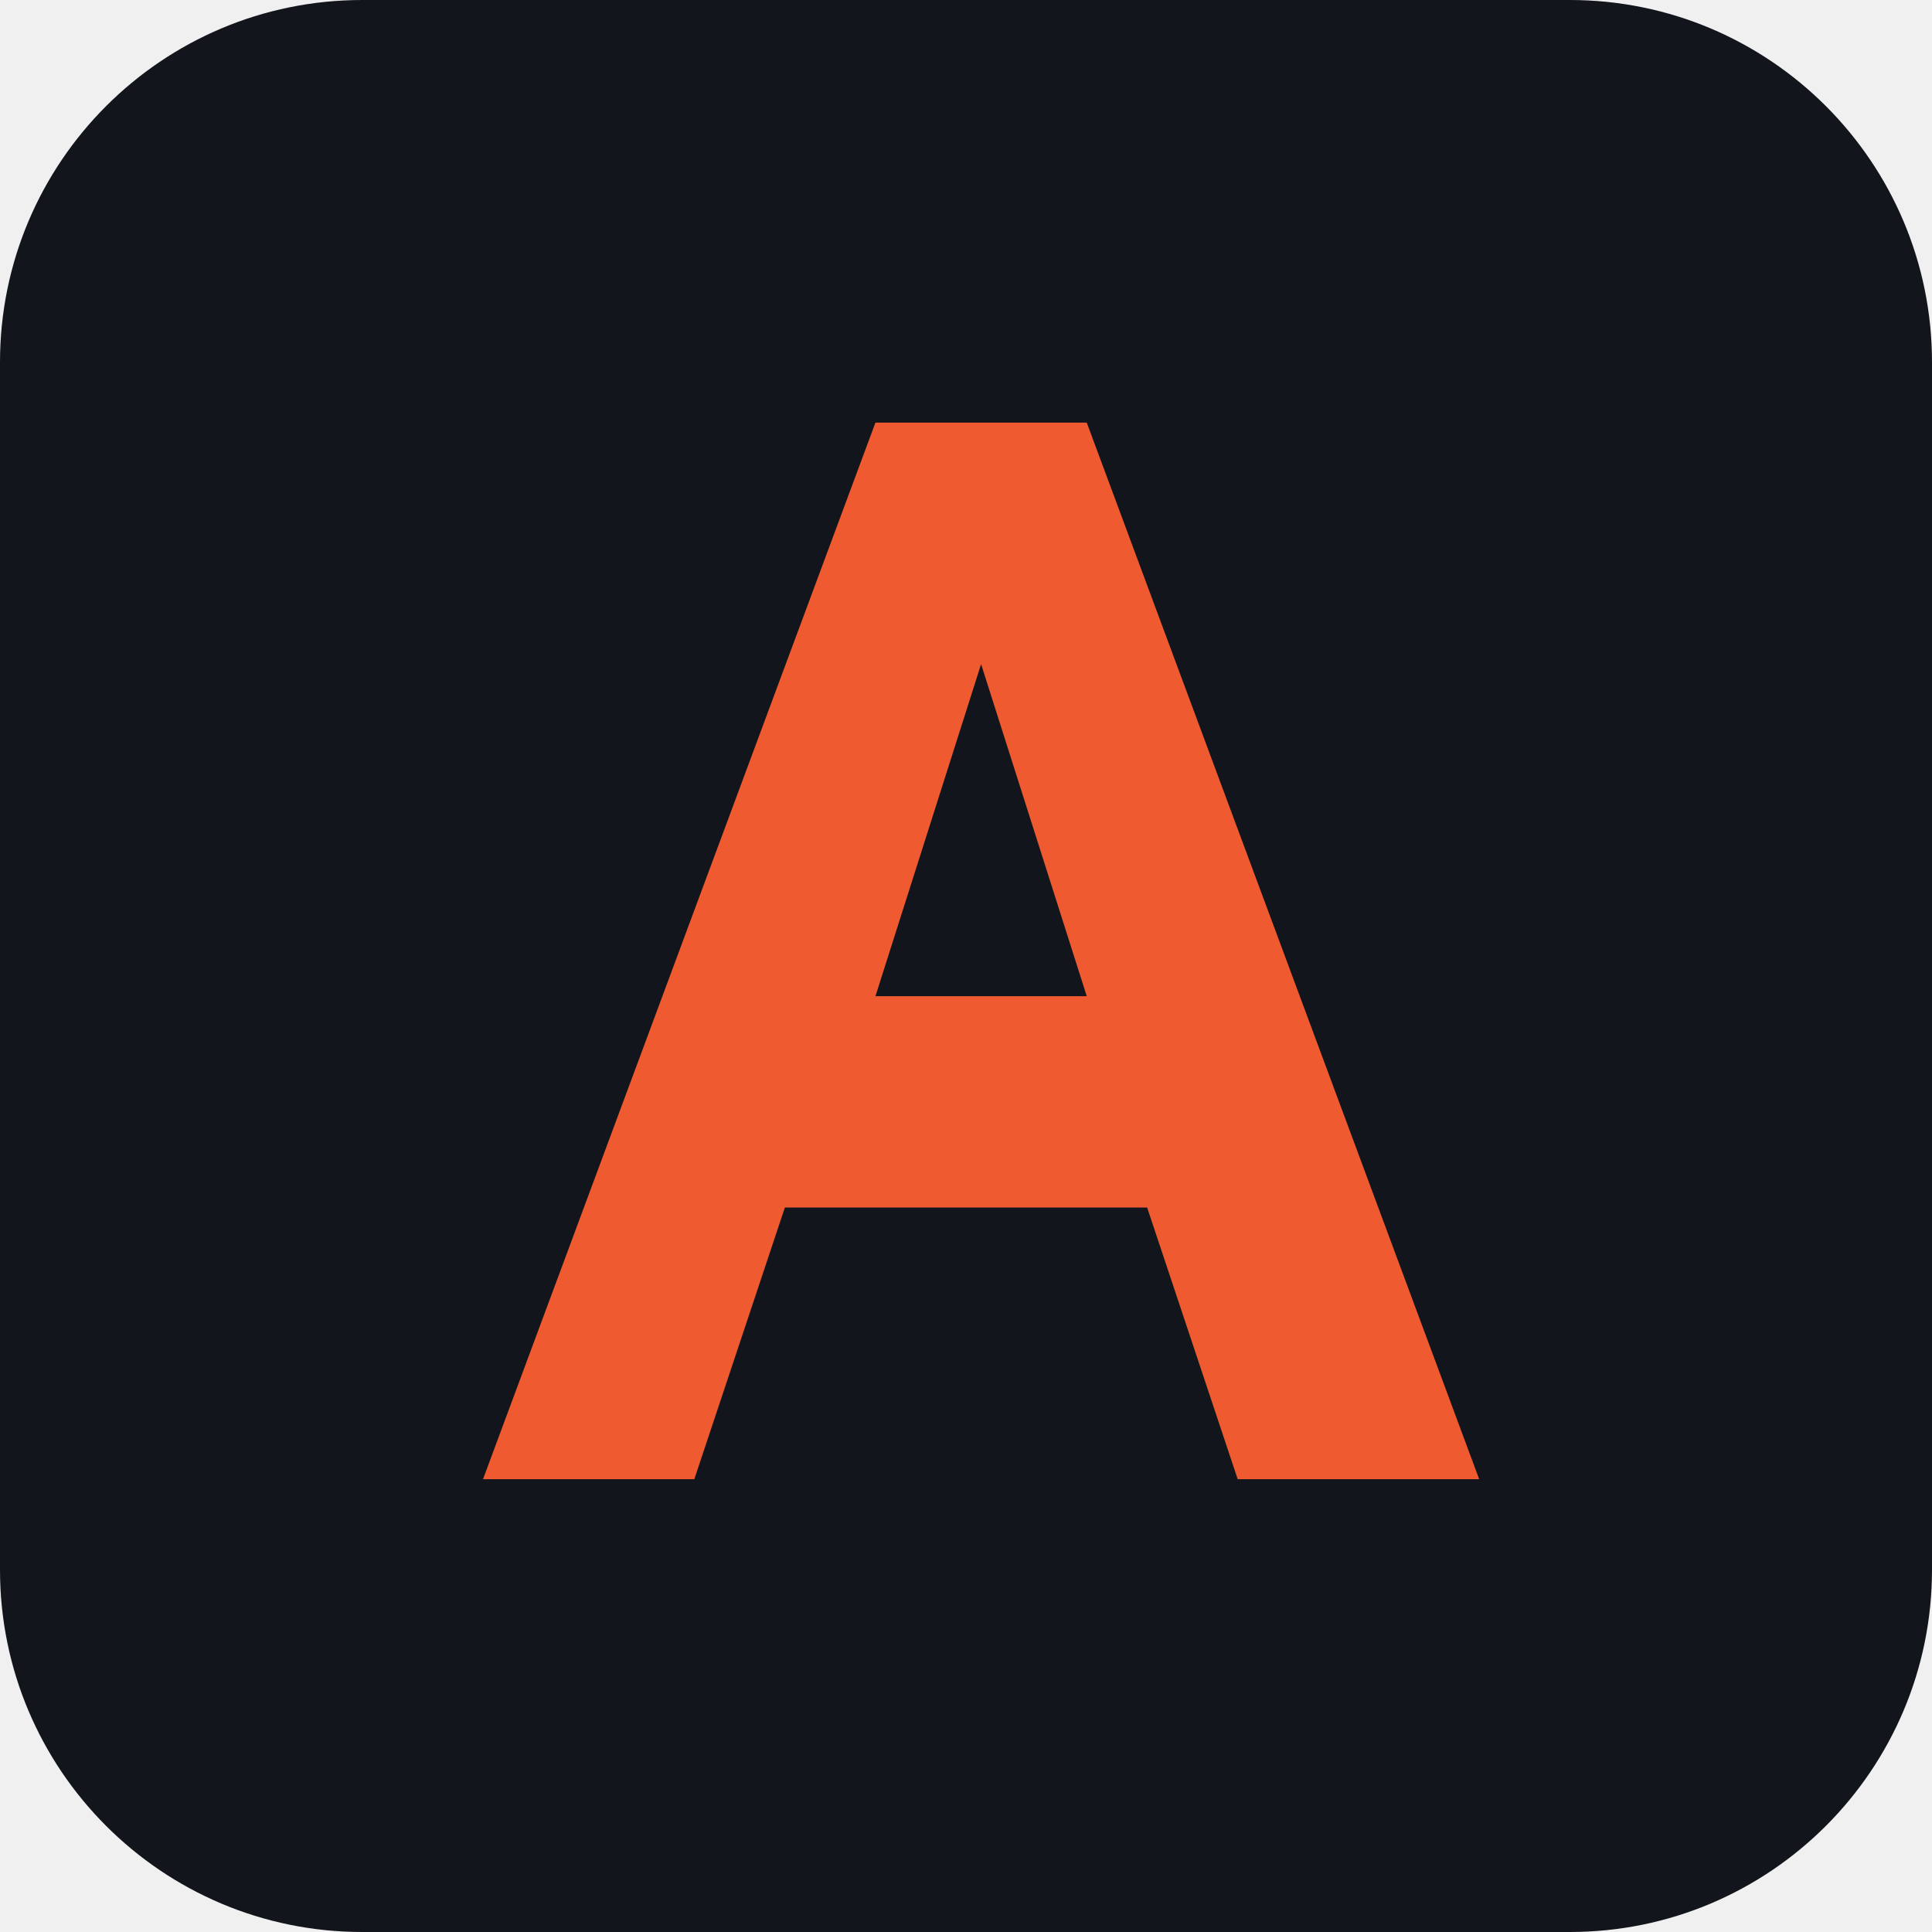
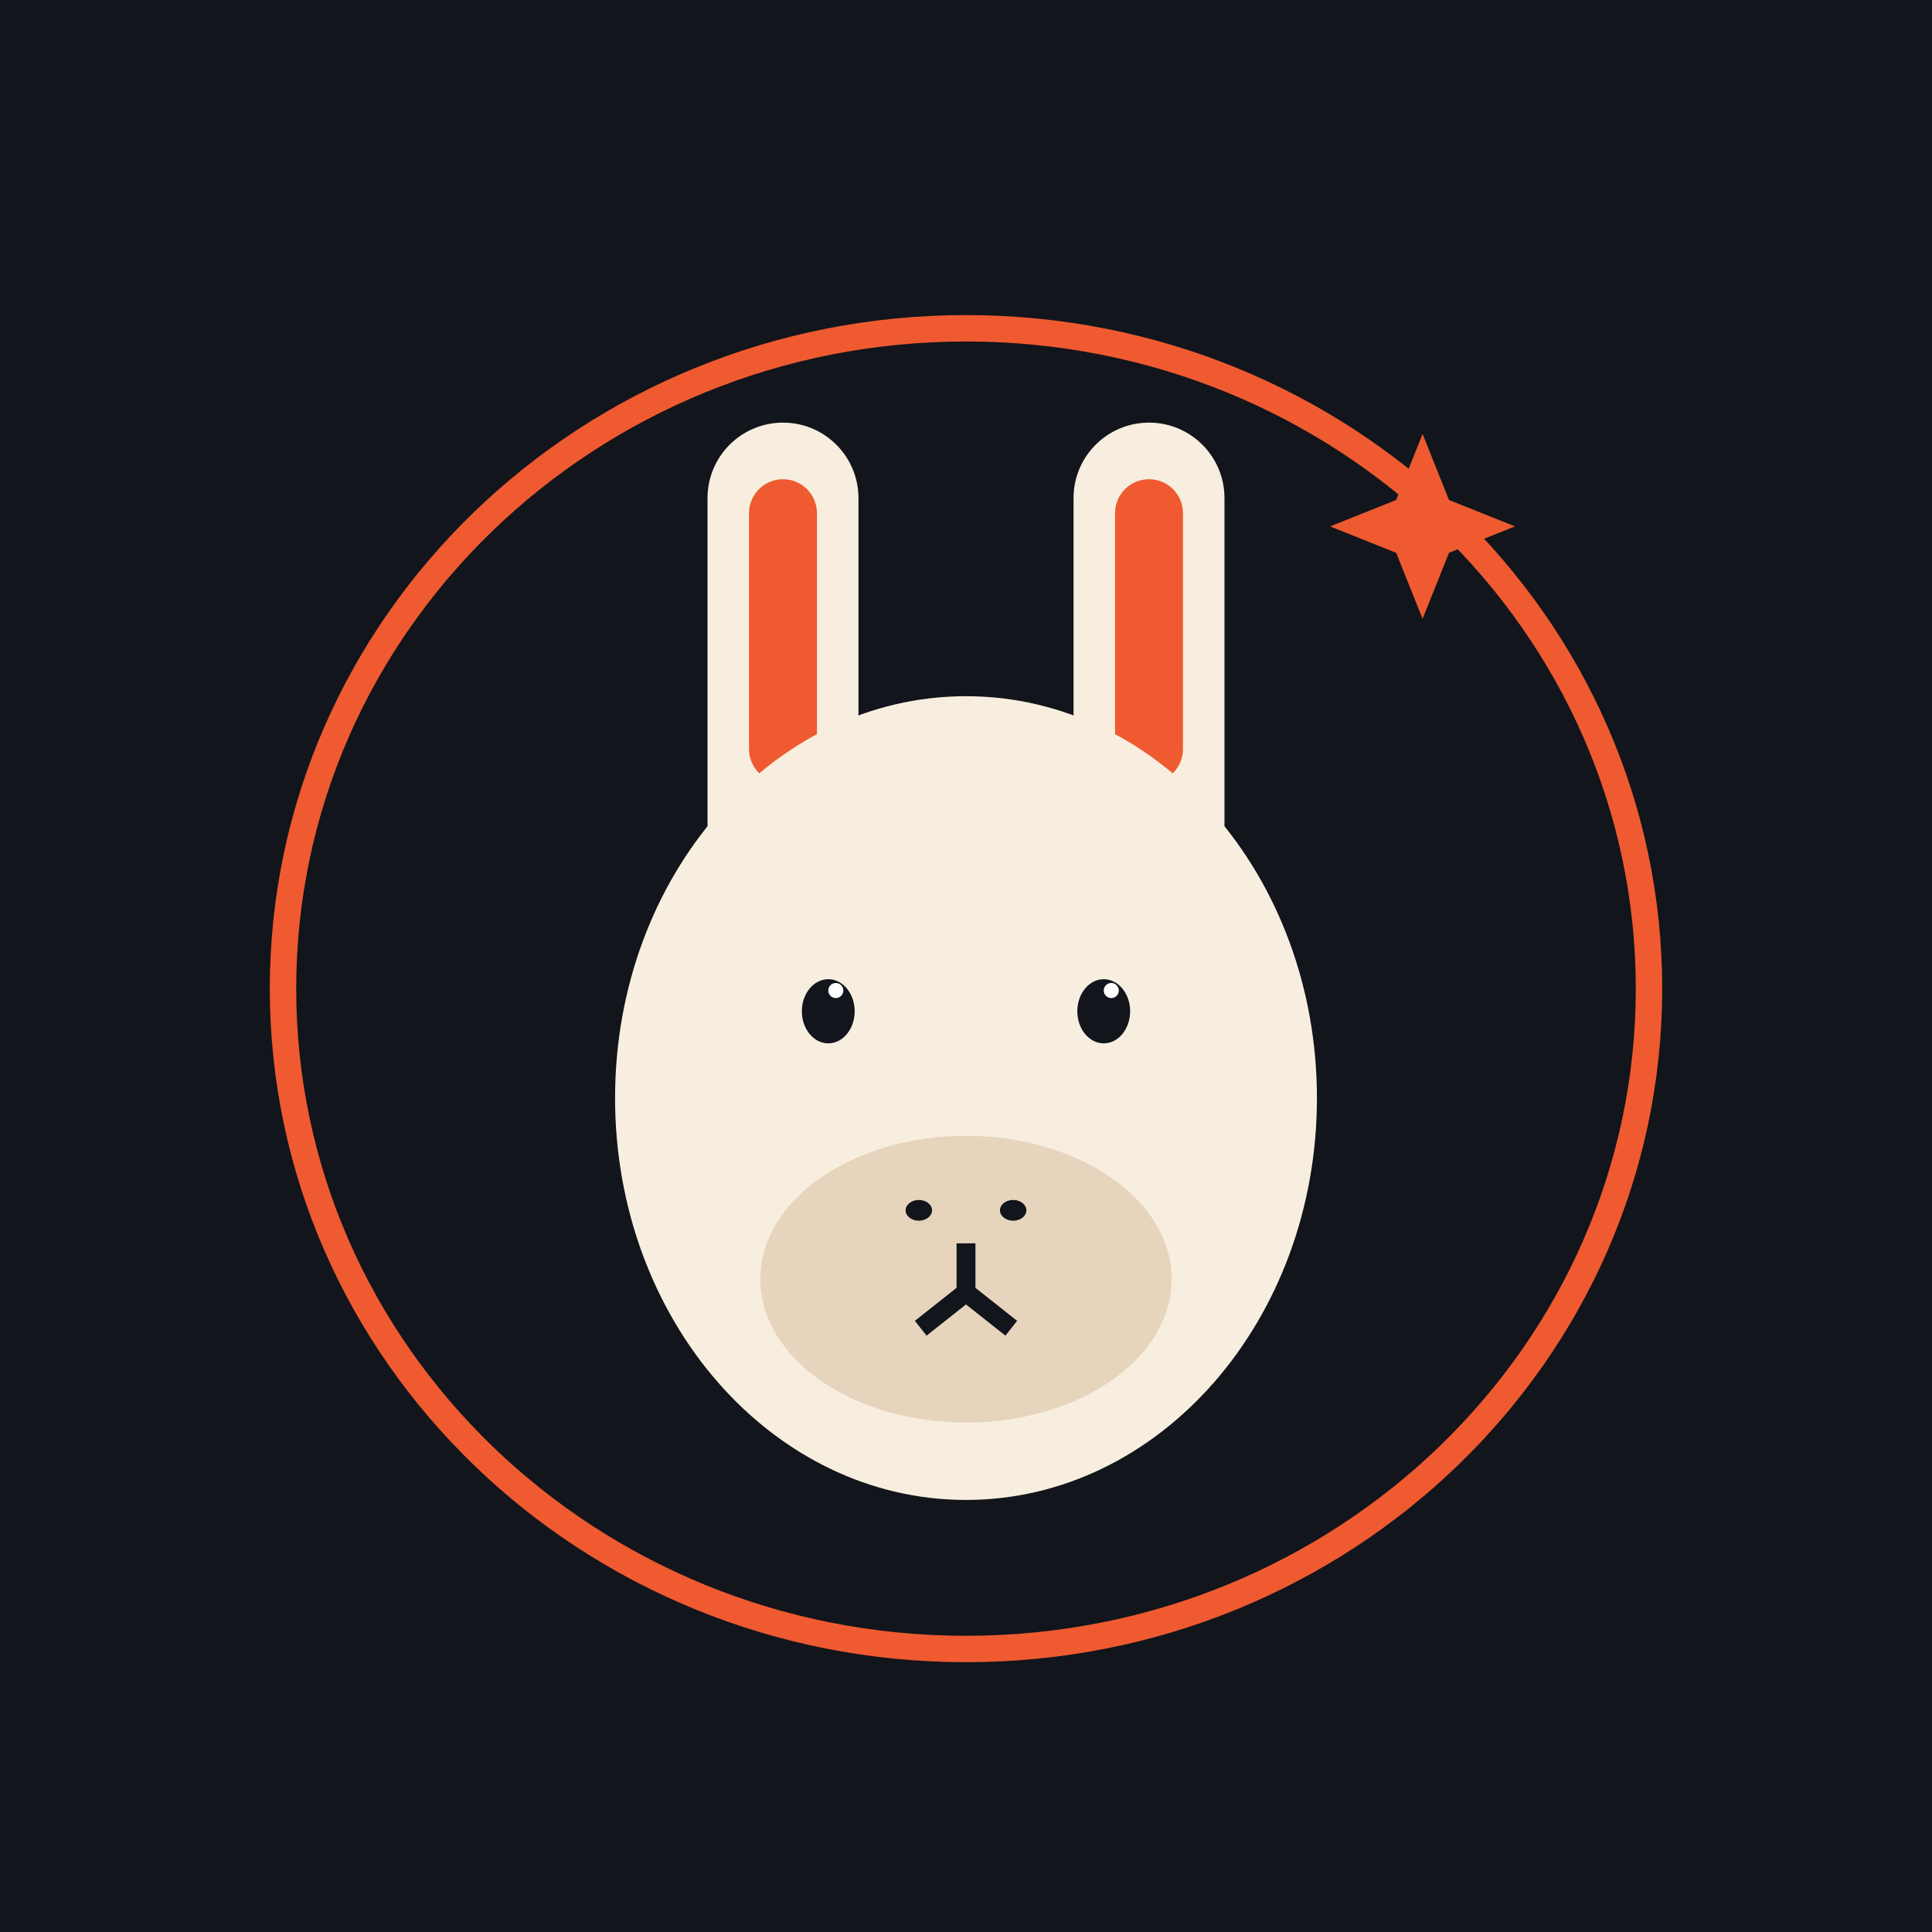
- <svg xmlns="http://www.w3.org/2000/svg" viewBox="0 0 64 64">
-   <rect width="64" height="64" rx="12" fill="#12151b" />
-   <path d="M16 49 29 14h7l13 35h-8l-3-9H26l-3 9Zm13-16h7l-3.5-11Z" fill="#ef5a31" />
+ <svg xmlns="http://www.w3.org/2000/svg" viewBox="0 0 1024 1024" role="img">
+   <rect fill="#12151b" x="0" y="0" width="1024" height="1024" />
+   <ellipse fill="none" cx="512.0" cy="524.0" rx="362.0" ry="350.0" stroke="#ef5a31" stroke-width="14" />
+   <rect fill="#f8eedf" x="375" y="224" width="80" height="252" rx="40" />
+   <rect fill="#f8eedf" x="569" y="224" width="80" height="252" rx="40" />
+   <rect fill="#ef5a31" x="397" y="254" width="36" height="161" rx="18" />
+   <rect fill="#ef5a31" x="591" y="254" width="36" height="161" rx="18" />
+   <ellipse fill="#f8eedf" cx="512.0" cy="582.0" rx="186.0" ry="213.0" />
+   <ellipse fill="#e7d4bd" cx="512.0" cy="678.0" rx="109.0" ry="76.0" />
+   <ellipse fill="#12151b" cx="439.0" cy="536.0" rx="14.0" ry="17.0" />
+   <ellipse fill="#12151b" cx="585.0" cy="536.0" rx="14.0" ry="17.0" />
+   <ellipse fill="#ffffff" cx="443.0" cy="525.0" rx="4.0" ry="4.0" />
+   <ellipse fill="#ffffff" cx="589.0" cy="525.0" rx="4.0" ry="4.0" />
+   <ellipse fill="#12151b" cx="487.0" cy="641.5" rx="7.0" ry="5.5" />
+   <ellipse fill="#12151b" cx="537.0" cy="641.5" rx="7.0" ry="5.5" />
+   <line fill="none" x1="512" y1="659" x2="512" y2="685" stroke="#12151b" stroke-width="10" />
+   <line fill="none" x1="512" y1="685" x2="488" y2="704" stroke="#12151b" stroke-width="10" />
+   <line fill="none" x1="512" y1="685" x2="536" y2="704" stroke="#12151b" stroke-width="10" />
+   <polygon fill="#ef5a31" points="754,230 768,265 803,279 768,293 754,328 740,293 705,279 740,265" />
</svg>
